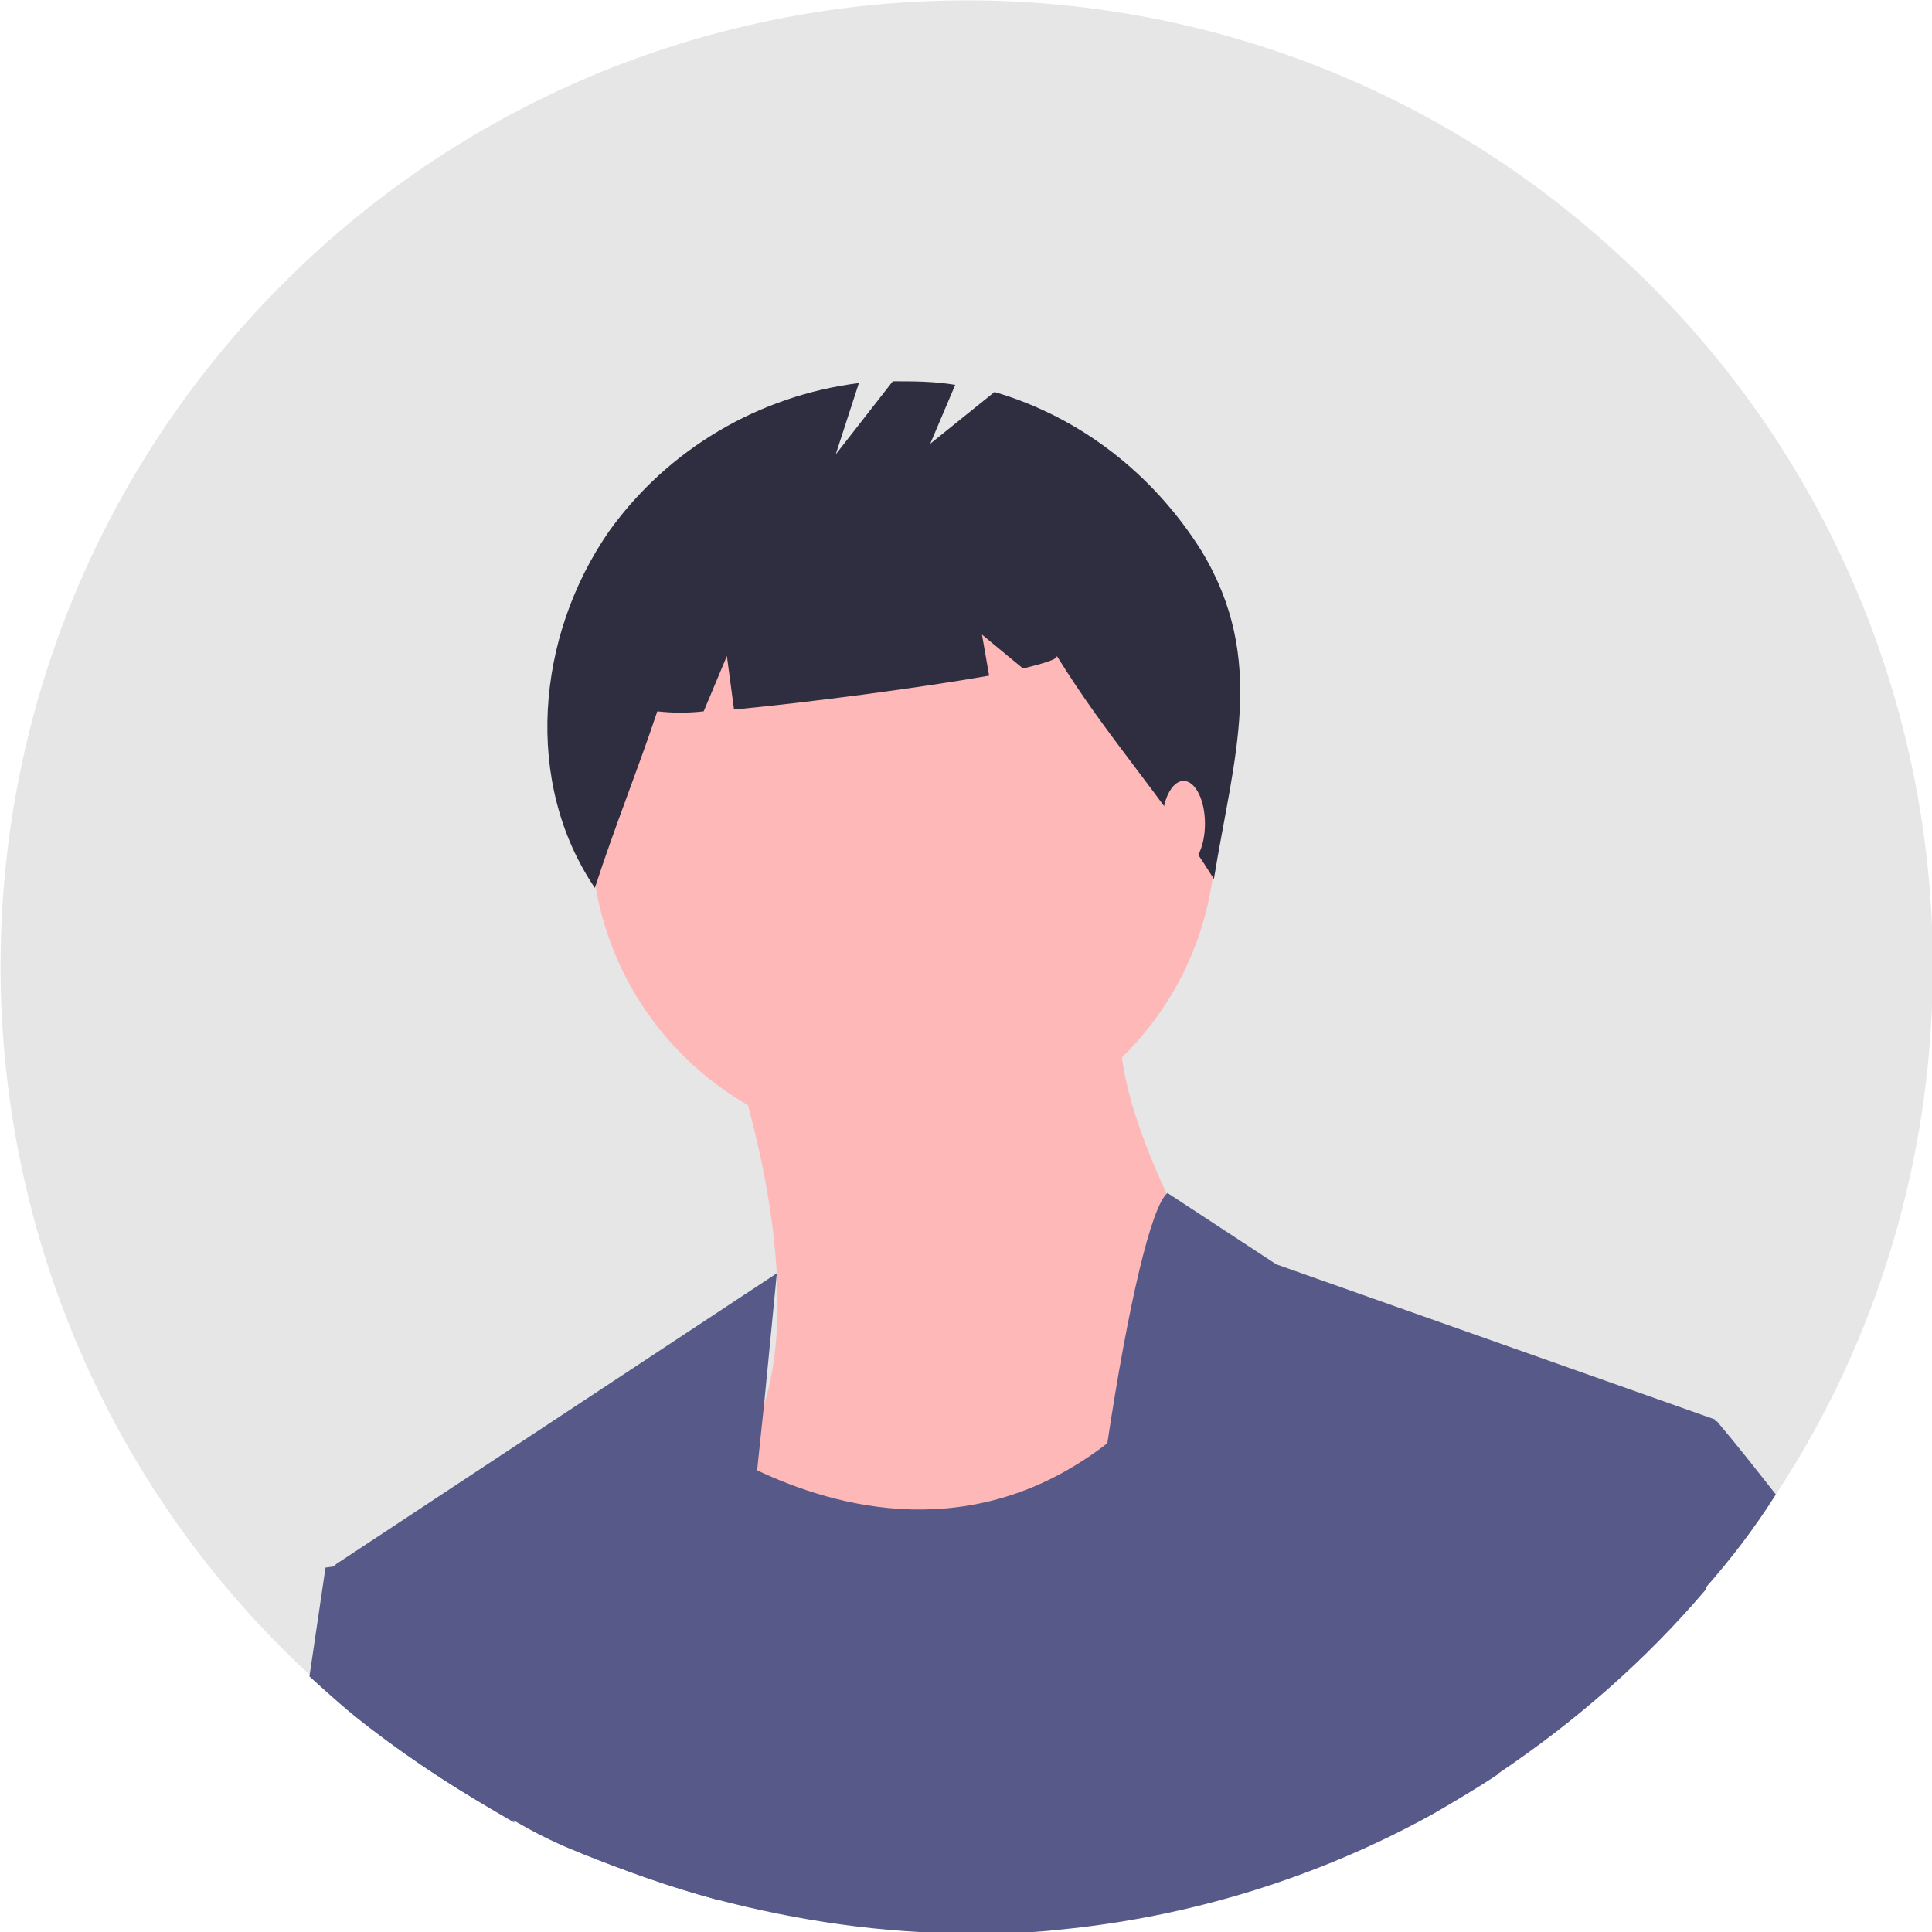
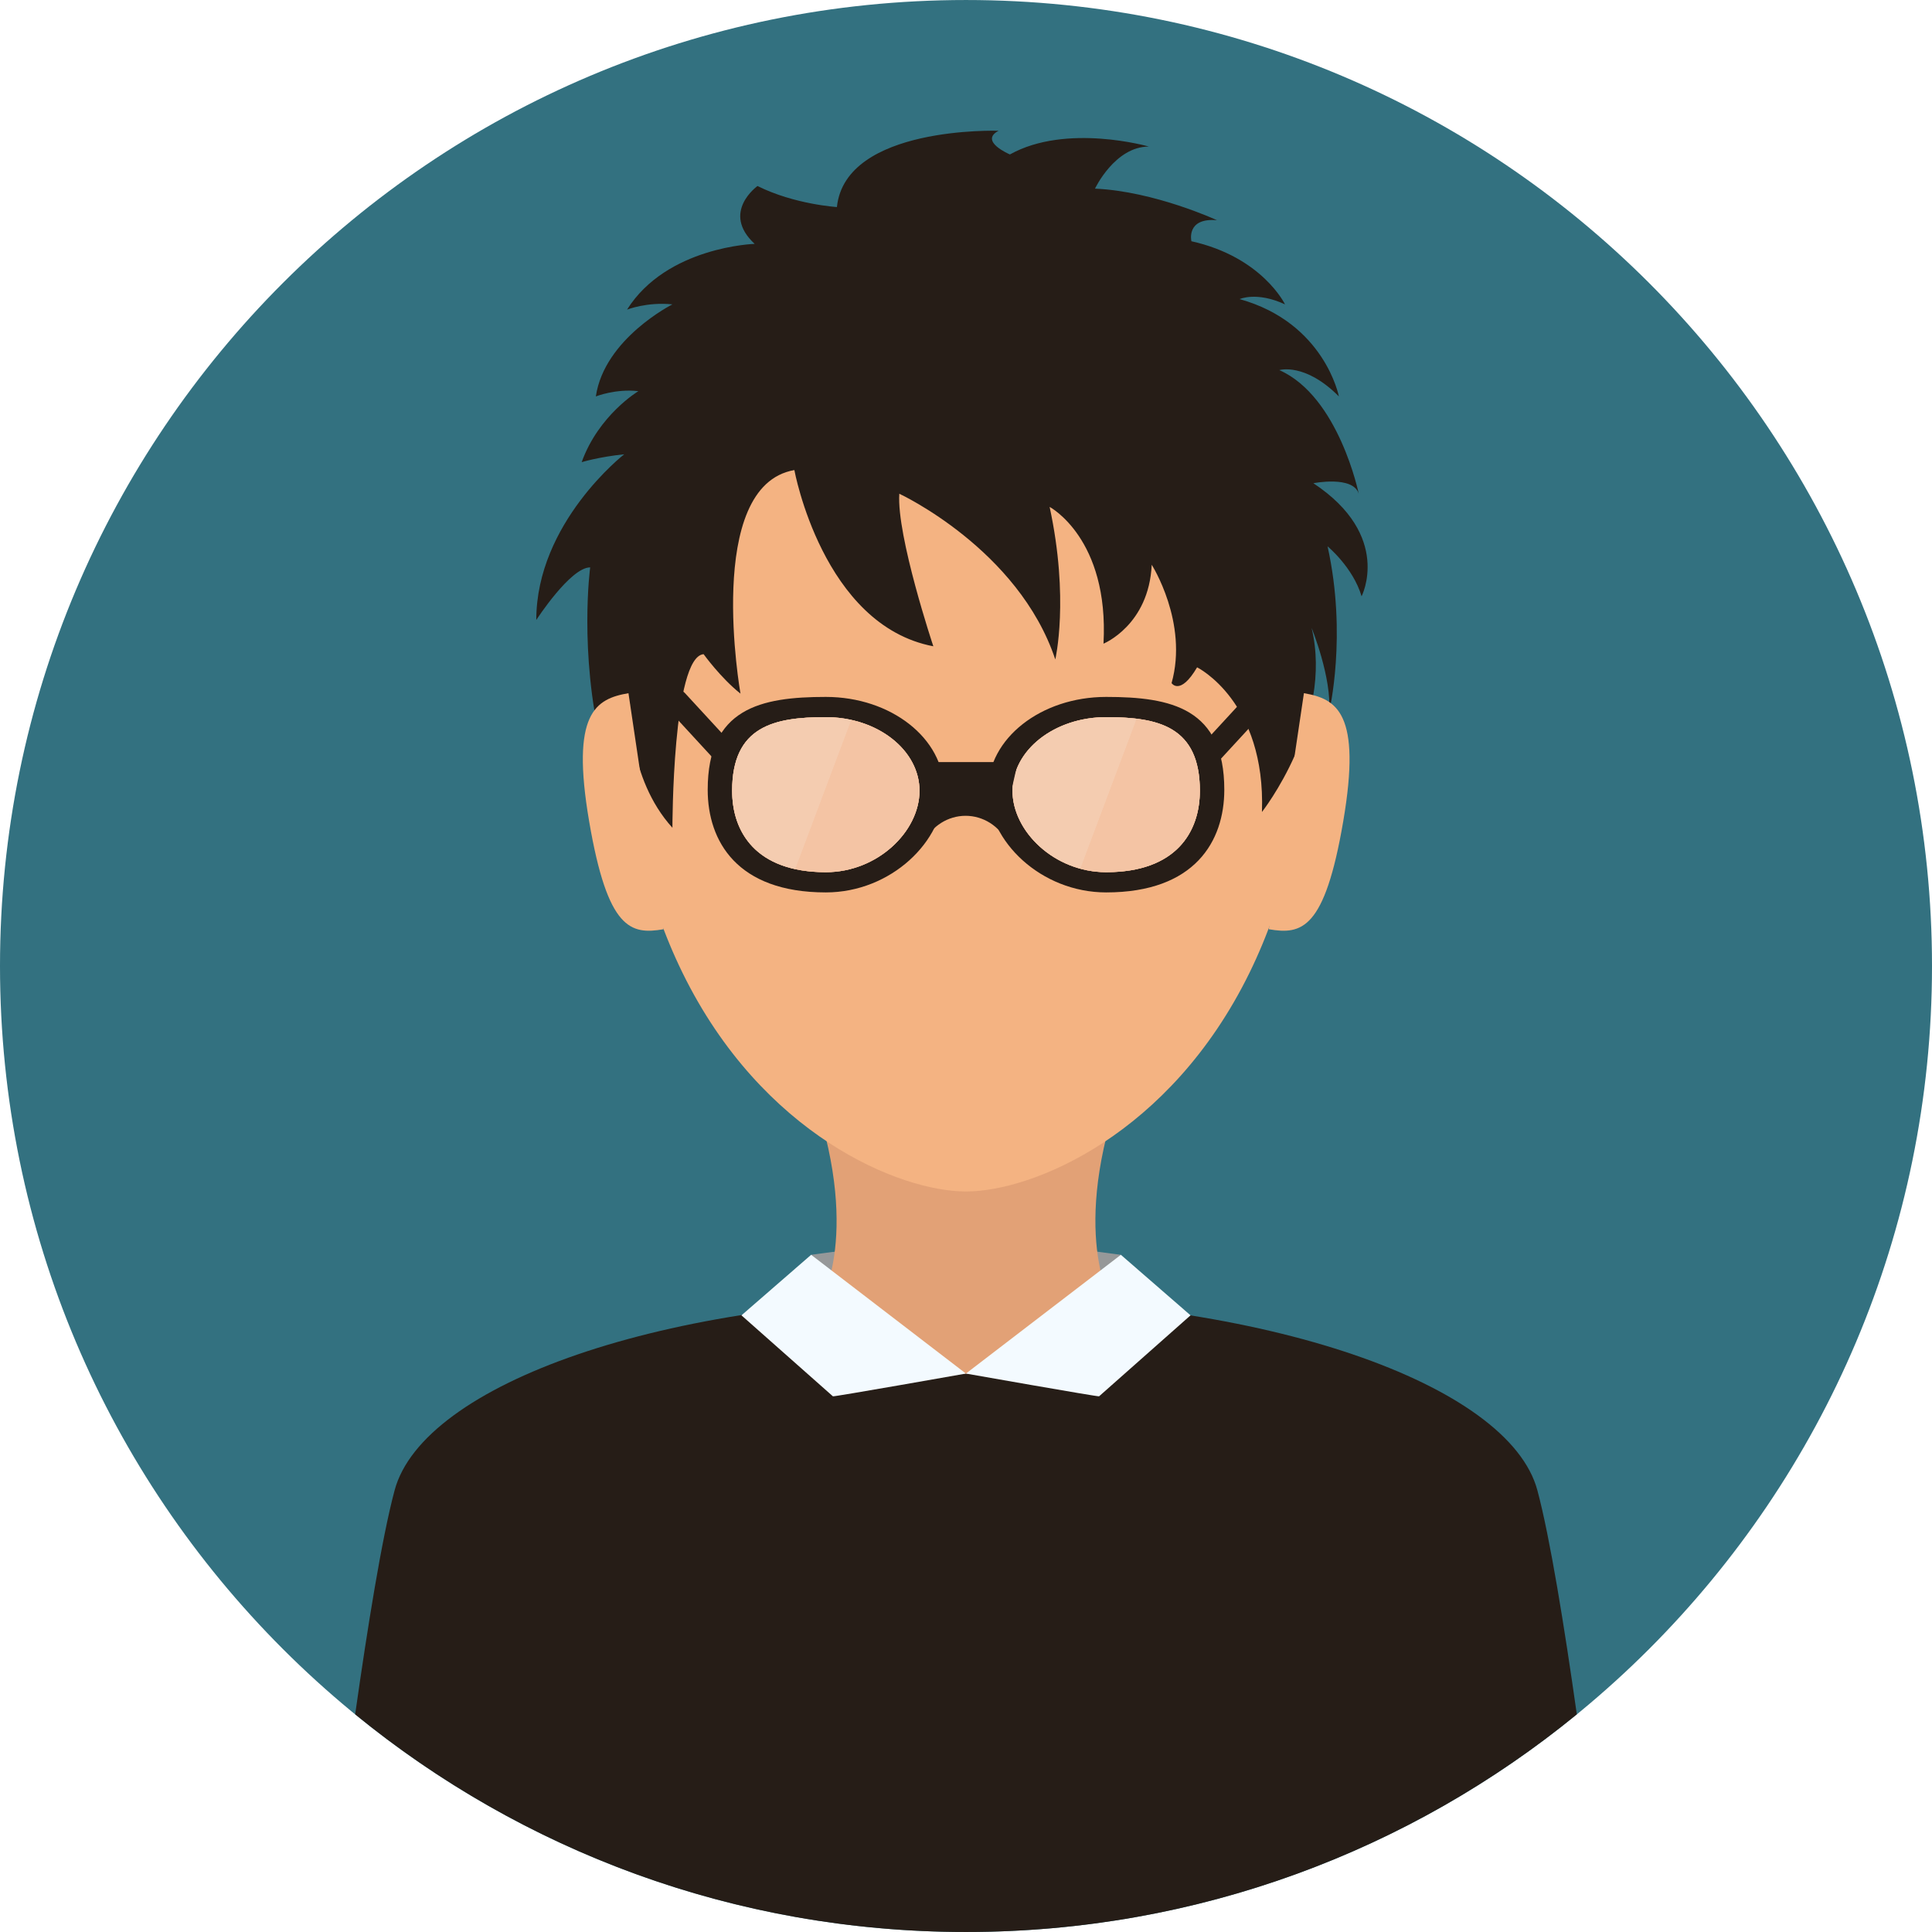
- <svg xmlns="http://www.w3.org/2000/svg" version="1.1" id="Layer_1" x="0px" y="0px" viewBox="0 0 108.3 108.3" style="enable-background:new 0 0 108.3 108.3;" xml:space="preserve">
-   <style type="text/css">
- 	.st0{fill:#E6E6E6;}
- 	.st1{fill:#FFB8B8;}
- 	.st2{fill:#575A89;}
- 	.st3{fill:#2F2E41;}
- </style>
-   <g id="Group_45" transform="translate(-191 -152.079)">
-     <g id="Group_30" transform="translate(282.246 224.353)">
-       <path id="Path_944" class="st0" d="M17.1-18.1c0,10.5-3,20.8-8.8,29.6c-1.2,1.9-2.5,3.6-4,5.3c-3.4,4-7.3,7.4-11.6,10.3    c-1.2,0.8-2.4,1.5-3.6,2.2c-6.5,3.6-13.7,5.8-21,6.5c-1.7,0.2-3.4,0.2-5.1,0.2c-4.7,0-9.4-0.6-14-1.8c-2.6-0.7-5.1-1.6-7.6-2.6    c-1.3-0.5-2.5-1.1-3.7-1.8c-2.9-1.5-5.6-3.3-8.2-5.3c-1.2-0.9-2.3-1.9-3.4-2.9C-95.8,1.3-97.1-33-76.8-54.9s54.6-23.3,76.5-2.9    C10.8-47.6,17.1-33.2,17.1-18.1L17.1-18.1z" />
-       <path id="Path_945" class="st1" d="M-50.2-13.2c0,0,4.9,13.7,1.1,21.4s6,16.4,6,16.4s25.8-13.1,22.5-19.7s-8.8-15.3-7.7-20.8    L-50.2-13.2z" />
-       <ellipse id="Ellipse_185" class="st1" cx="-40.6" cy="-25.5" rx="17.5" ry="17.5" />
-       <path id="Path_946" class="st2" d="M-51.1,34.2c-2.6-0.7-5.1-1.6-7.6-2.6l0.5-13.3l4.9-11c1.1,0.9,2.3,1.6,3.5,2.3    c0.3,0.2,0.6,0.3,0.9,0.5c4.6,2.2,12.2,4.2,19.5-1.3c2.7-2.1,5-4.7,6.7-7.6L-8.8,9l0.7,8.4l0.8,9.8c-1.2,0.8-2.4,1.5-3.6,2.2    c-6.5,3.6-13.7,5.8-21,6.5c-1.7,0.2-3.4,0.2-5.1,0.2C-41.8,36.1-46.5,35.4-51.1,34.2z" />
-       <path id="Path_947" class="st2" d="M-47.7-0.9L-47.7-0.9l-0.7,7.2l-0.4,3.8l-0.5,5.6l-1.8,18.5c-2.6-0.7-5.1-1.6-7.6-2.6    c-1.3-0.5-2.5-1.1-3.7-1.8c-2.9-1.5-5.6-3.3-8.2-5.3l-1.9-9l0.1-0.1L-47.7-0.9z" />
-       <path id="Path_948" class="st2" d="M-10.9,29.3c-6.5,3.6-13.7,5.8-21,6.5c0.4-6.7,1-13.1,1.6-18.8c0.3-2.9,0.7-5.7,1.1-8.2    c1.2-8,2.5-13.5,3.4-14.2l6.1,4L4.9,7.3l-0.5,9.5c-3.4,4-7.3,7.4-11.6,10.3C-8.5,27.9-9.7,28.7-10.9,29.3z" />
-       <path id="Path_949" class="st2" d="M-70.5,24.6c-1.2-0.9-2.3-1.9-3.4-2.9l0.9-6.1l0.7-0.1l3.1-0.4l6.8,14.8    C-65.2,28.3-67.9,26.6-70.5,24.6L-70.5,24.6z" />
-       <path id="Path_950" class="st2" d="M8.3,11.5c-1.2,1.9-2.5,3.6-4,5.3c-3.4,4-7.3,7.4-11.6,10.3c-1.2,0.8-2.4,1.5-3.6,2.2l-0.6-2.8    l3.5-9.1l4.2-11.1l8.8,1.1C6.1,8.7,7.2,10.1,8.3,11.5z" />
-       <path id="Path_951" class="st3" d="M-23.9-41.4c-2.7-4.3-6.8-7.5-11.6-8.9l-3.6,2.9l1.4-3.3c-1.2-0.2-2.3-0.2-3.5-0.2l-3.2,4.1    l1.3-4c-5.6,0.7-10.7,3.7-14,8.3c-4.1,5.9-4.8,14.1-0.8,20c1.1-3.4,2.4-6.6,3.5-9.9c0.9,0.1,1.7,0.1,2.6,0l1.3-3.1l0.4,3    c4.2-0.4,10.3-1.2,14.3-1.9l-0.4-2.3l2.3,1.9c1.2-0.3,1.9-0.5,1.9-0.7c2.9,4.7,5.8,7.7,8.8,12.5C-22.1-29.8-20.2-35.3-23.9-41.4z" />
-       <ellipse id="Ellipse_186" class="st1" cx="-24.9" cy="-26.1" rx="1.2" ry="2.4" />
-     </g>
+ <svg xmlns="http://www.w3.org/2000/svg" version="1.1" width="512" height="512" x="0" y="0" viewBox="0 0 496.158 496.158" style="enable-background:new 0 0 512 512" xml:space="preserve" class="">
+   <g>
+     <path d="M248.082.003C111.07.003 0 111.063 0 248.085c0 137.001 111.07 248.07 248.082 248.07 137.006 0 248.076-111.069 248.076-248.07C496.158 111.062 385.088.003 248.082.003z" style="" fill="#337180" data-original="#337180" class="" />
+     <path d="M394.818 382.733c-7.312-27.279-69.907-49.333-147.073-49.333s-139.095 22.054-146.407 49.333c-3.259 12.158-6.962 35.192-10.126 57.525 42.747 34.934 97.357 55.897 156.87 55.897 59.509 0 114.116-20.963 156.862-55.896-3.164-22.333-6.867-45.368-10.126-57.526z" style="" fill="#261d17" data-original="#261d17" class="" />
+     <path d="m247.829 316.996-39.523 5.25 1.861 13.166 37.62 28.073 38.204-28.073 1.861-13.166z" style="" fill="#969899" data-original="#969899" />
+     <path d="m247.829 316.996-37.662 18.417s16.828 28.073 37.62 28.073 38.204-28.073 38.204-28.073l-38.162-18.417z" style="" fill="#7f3e09" data-original="#7f3e09" />
+     <path d="M247.788 352.746c-20.422 0-30.632-8.469-34.931-13.567l35.298 50.9 35.771-51.793c-3.976 4.924-14.469 14.46-36.138 14.46zm-34.931-13.567-2.612-3.767s.763 1.574 2.612 3.767zm71.07-.893c1.384-1.713 1.984-2.873 1.984-2.873l-1.984 2.873z" style="" fill="#261d17" data-original="#261d17" class="" />
+     <path d="M286.969 282.118h-77.78c12.136 36.588.978 53.294.978 53.294l26.912 17.334h22l26.912-17.333c0-.001-11.158-16.707.978-53.295z" style="" fill="#e2a176" data-original="#e2a176" />
+     <path d="m287.852 322.246-39.794 30.5s34.03 6.009 34.198 5.842l23.488-20.796-17.892-15.546zM208.306 322.246l-17.894 15.547 23.489 20.796c.168.167 34.157-5.842 34.157-5.842l-39.752-30.501z" style="" fill="#f3faff" data-original="#f3faff" />
+     <path d="M248.08 61.579c-48.741 0-88.254 21.167-88.254 113.596 0 31.266 6.19 55.765 15.462 74.673 20.396 41.598 55.7 56.136 72.792 56.136s52.396-14.538 72.79-56.136c9.271-18.908 15.462-43.407 15.462-74.673 0-92.429-39.513-113.596-88.252-113.596z" style="" fill="#f4b382" data-original="#f4b382" />
+     <path d="M349.668 153.14s8.013-15.536-12.382-29.046c0 0 10.197-2.025 11.653 2.703 0 0-5.099-24.992-20.394-31.747 0 0 6.556-2.026 15.295 6.755 0 0-3.641-18.913-25.49-24.992 0 0 4.369-2.026 11.652 1.352 0 0-5.826-12.159-24.035-16.212 0 0-1.457-6.078 6.555-5.403 0 0-16.022-7.43-31.317-8.106 0 0 5.099-10.806 13.838-10.806 0 0-21.122-6.079-35.688 2.025 0 0-8.012-3.377-2.913-6.079 0 0-39.33-1.351-41.515 19.589 0 0-10.925-.676-20.393-5.404 0 0-9.469 6.755-.729 14.86 0 0-22.578.676-32.775 16.887 0 0 5.099-2.026 11.653-1.351 0 0-17.479 8.78-19.665 23.641 0 0 5.098-2.026 10.925-1.352 0 0-10.196 6.079-14.566 18.237 0 0 4.37-1.351 10.925-2.025 0 0-22.578 17.562-22.578 42.553 0 0 8.74-13.509 13.838-13.509 0 0-2.914 21.614 2.914 45.931 0 0 3.641-11.482 7.283-10.807 0 0-.729 18.912 10.925 31.746 0 0 0-43.904 8.011-44.581 0 0 4.371 6.08 9.469 10.133 0 0-9.469-53.36 13.839-57.414 0 0 7.283 39.853 35.688 45.256 0 0-9.468-28.369-8.739-39.176 0 0 30.59 14.184 40.059 42.553 0 0 3.641-15.535-1.457-39.176 0 0 15.295 8.104 13.838 35.124 0 0 11.653-4.729 12.382-20.264 0 0 9.468 14.859 5.099 30.395 0 0 2.186 3.377 6.555-4.053 0 0 17.654 8.703 16.654 37.149 0 0 18.456-23.446 12.75-47.281 0 0 5.229 12.834 4.5 21.615 0 0 4.697-19.589-.4-42.554-.003 0 6.551 5.403 8.736 12.834z" style="" fill="#261d17" data-original="#261d17" class="" />
+     <path d="M212.079 178.976c-16.753 0-30.333 2.929-30.333 23.847 0 13.171 7.531 26.358 30.333 26.358 16.751 0 30.332-13.187 30.332-26.358 0-13.17-13.581-23.847-30.332-23.847zm0 45.012c-18.084 0-24.058-10.459-24.058-20.905 0-16.591 10.771-18.914 24.058-18.914 13.286 0 24.057 8.468 24.057 18.914s-10.771 20.905-24.057 20.905z" style="" fill="#261d17" data-original="#261d17" class="" />
+     <path d="M212.079 184.17c-13.287 0-24.058 2.323-24.058 18.914 0 10.446 5.974 20.905 24.058 20.905 13.286 0 24.057-10.459 24.057-20.905s-10.771-18.914-24.057-18.914z" style="" fill="#f4c4a4" data-original="#f4c4a4" />
+     <path d="M212.079 184.17c-13.287 0-24.058 2.323-24.058 18.914 0 8.76 4.205 17.524 16.225 20.127l14.396-38.322a30.177 30.177 0 0 0-6.563-.719z" style="" fill="#f4ccb0" data-original="#f4ccb0" />
+     <path d="m218.642 184.889-14.396 38.322c2.314.501 4.913.777 7.833.777 13.286 0 24.057-10.459 24.057-20.905 0-8.655-7.399-15.947-17.494-18.194z" style="" fill="#f4c4a4" data-original="#f4c4a4" />
+     <path d="m187.619 190.714-11.666-12.667a3 3 0 0 0-4.414 4.065l11.666 12.667a2.99 2.99 0 0 0 2.208.968 3.001 3.001 0 0 0 2.206-5.033zM325.111 177.873a2.998 2.998 0 0 0-4.239.174l-11.666 12.667a3 3 0 0 0 4.414 4.064l11.666-12.667a2.999 2.999 0 0 0-.175-4.238z" style="" fill="#261d17" data-original="#261d17" class="" />
+     <path d="M284.079 178.976c-16.751 0-30.332 10.677-30.332 23.847 0 13.171 13.581 26.358 30.332 26.358 22.802 0 30.333-13.187 30.333-26.358 0-20.918-13.58-23.847-30.333-23.847zm0 45.012c-13.286 0-24.057-10.459-24.057-20.905s10.771-18.914 24.057-18.914c13.287 0 24.058 2.323 24.058 18.914 0 10.446-5.974 20.905-24.058 20.905z" style="" fill="#261d17" data-original="#261d17" class="" />
+     <path d="M284.079 184.17c-13.286 0-24.057 8.468-24.057 18.914s10.771 20.905 24.057 20.905c18.084 0 24.058-10.459 24.058-20.905 0-16.591-10.771-18.914-24.058-18.914z" style="" fill="#f4c4a4" data-original="#f4c4a4" />
+     <path d="M284.079 184.17c-2.276 0-4.476.254-6.563.719-10.095 2.247-17.493 9.539-17.493 18.195 0 8.641 7.372 17.284 17.438 20.015l14.472-38.521c-2.463-.305-5.103-.408-7.854-.408z" style="" fill="#f4ccb0" data-original="#f4ccb0" />
+     <path d="m291.933 184.578-14.472 38.521a25.23 25.23 0 0 0 6.618.89c2.92 0 5.519-.276 7.833-.777 12.02-2.603 16.225-11.368 16.225-20.127 0-13.157-6.776-17.339-16.204-18.507z" style="" fill="#f4c4a4" data-original="#f4c4a4" />
+     <path d="M261.276 195.705h-26.403c-.242 0 4.793 10.417 4.988 10.417l18.949-.001c.197-.001 2.711-10.416 2.466-10.416z" style="" fill="#261d17" data-original="#261d17" class="" />
+     <path d="M257.145 206.246c-2.618-1.846-5.792-3.667-9.173-3.667-2.577 0-5.031 1.385-7.212 2.489-3.427 1.732-3.43 11.156-3.43 11.156 1.955-4.083 6.135-6.72 10.642-6.72s8.686 2.638 10.642 6.72c0 0 1.039-8.21-1.469-9.978z" style="" fill="#261d17" data-original="#261d17" class="" />
+     <path d="M161.396 178.019c-8.438 1.443-14.856 5.077-10.096 32.922s10.673 29.141 19.112 27.698l-9.016-60.62zM334.86 178.019l-9.016 60.62c8.438 1.443 14.35.148 19.111-27.698 4.762-27.845-1.657-31.479-10.095-32.922z" style="" fill="#f4b382" data-original="#f4b382" />
  </g>
</svg>
